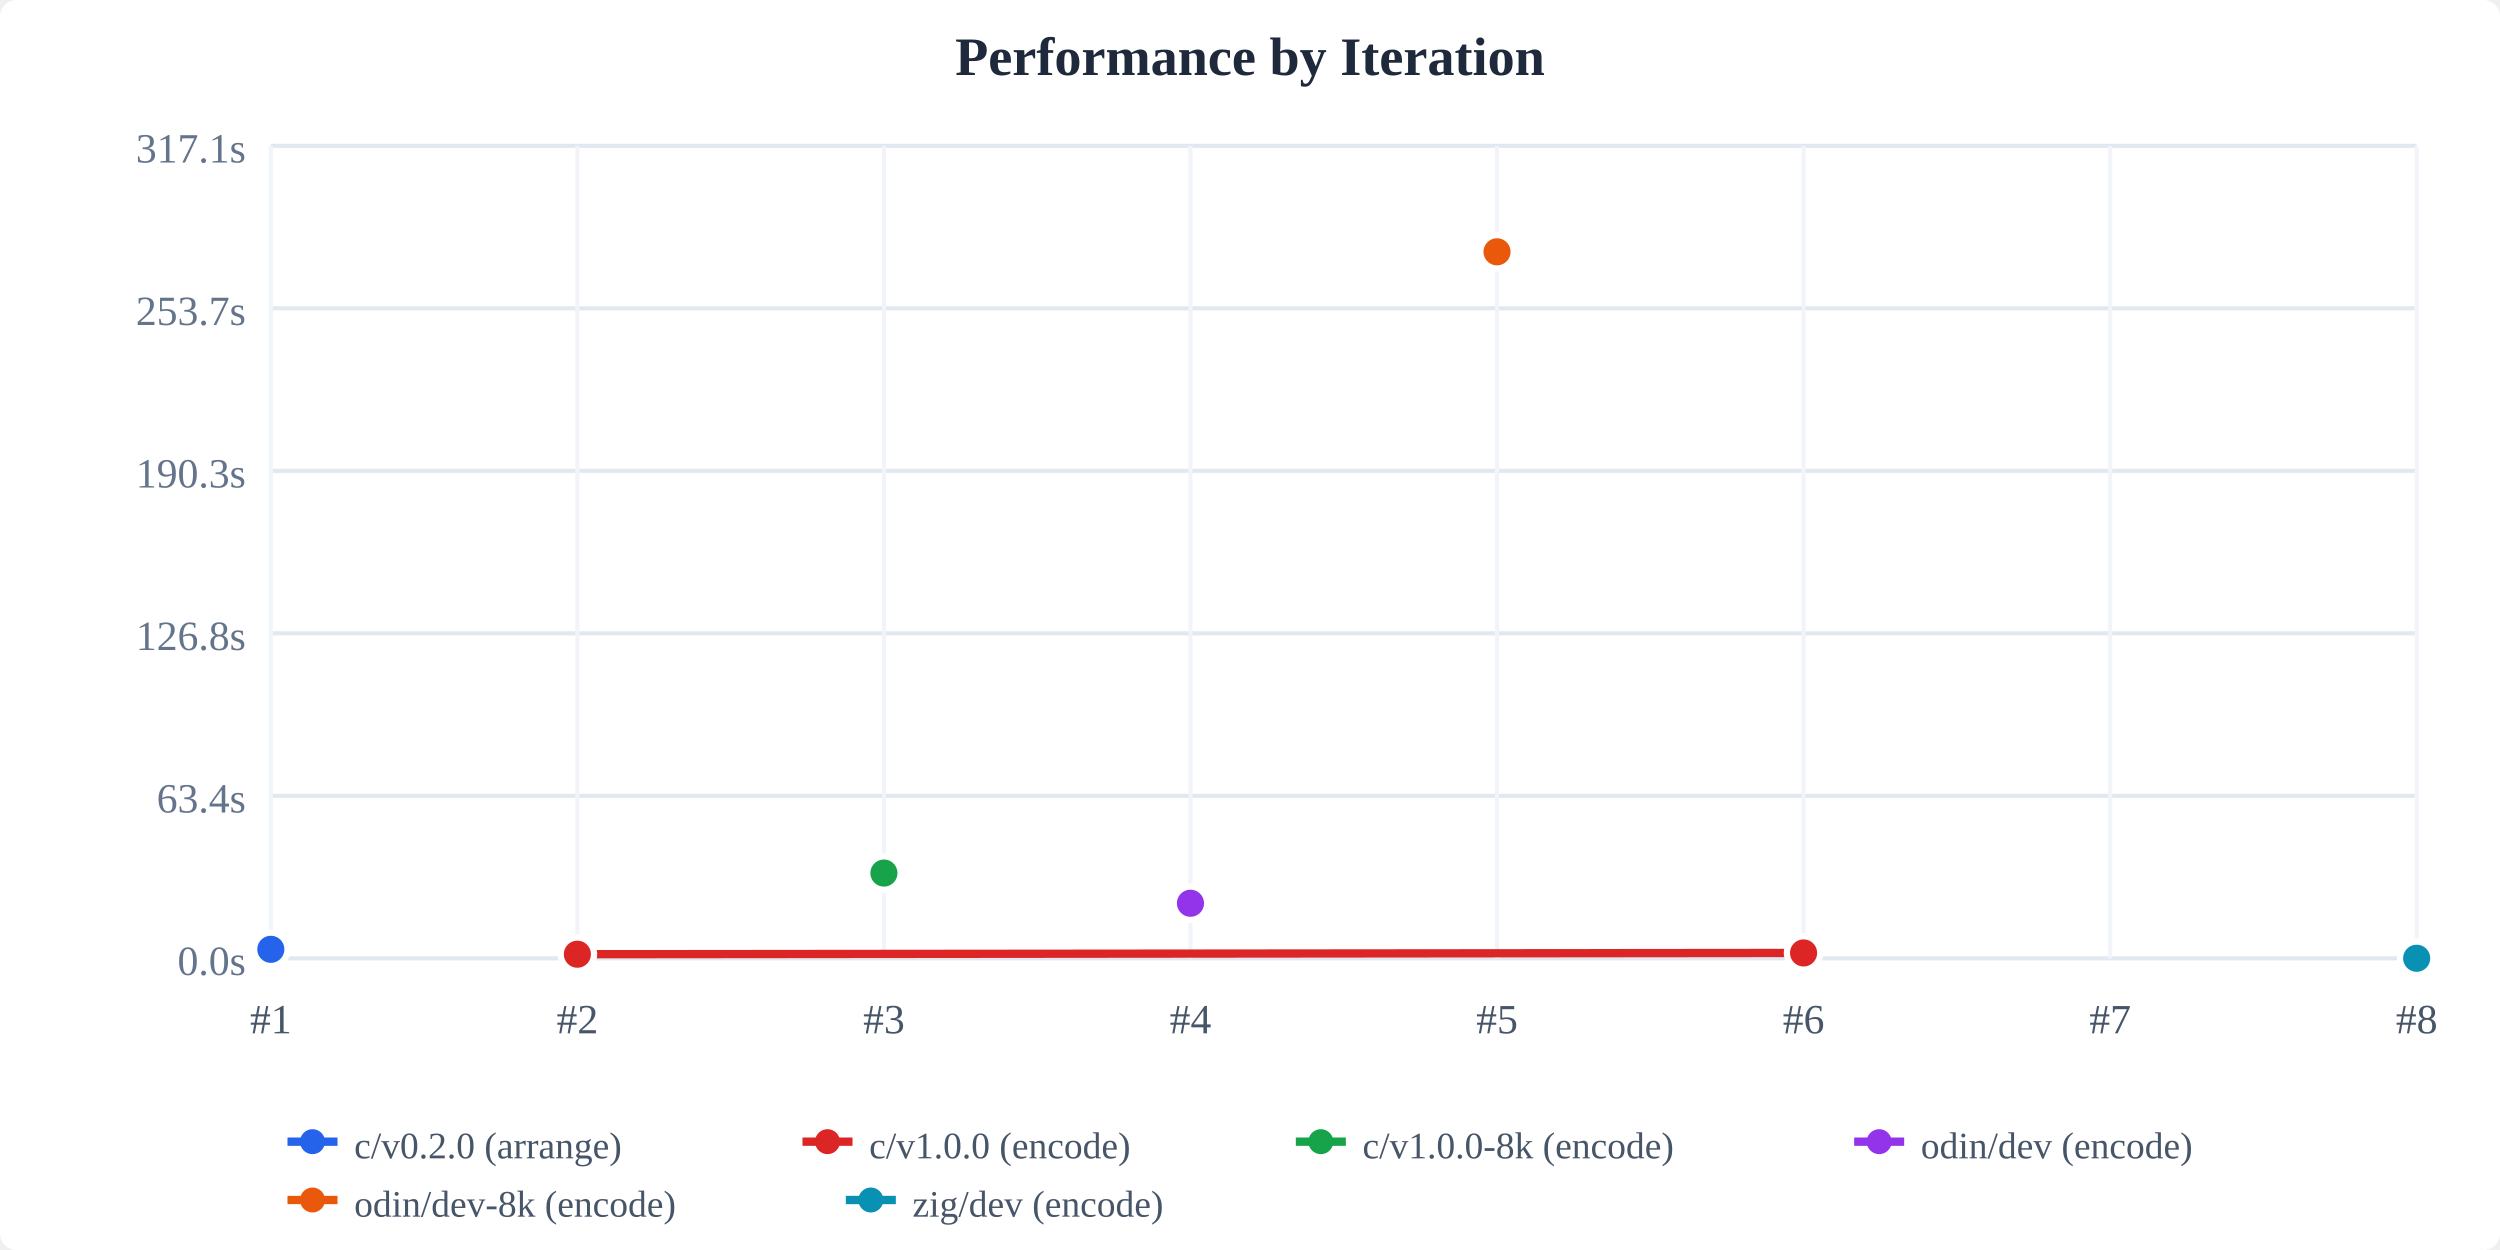
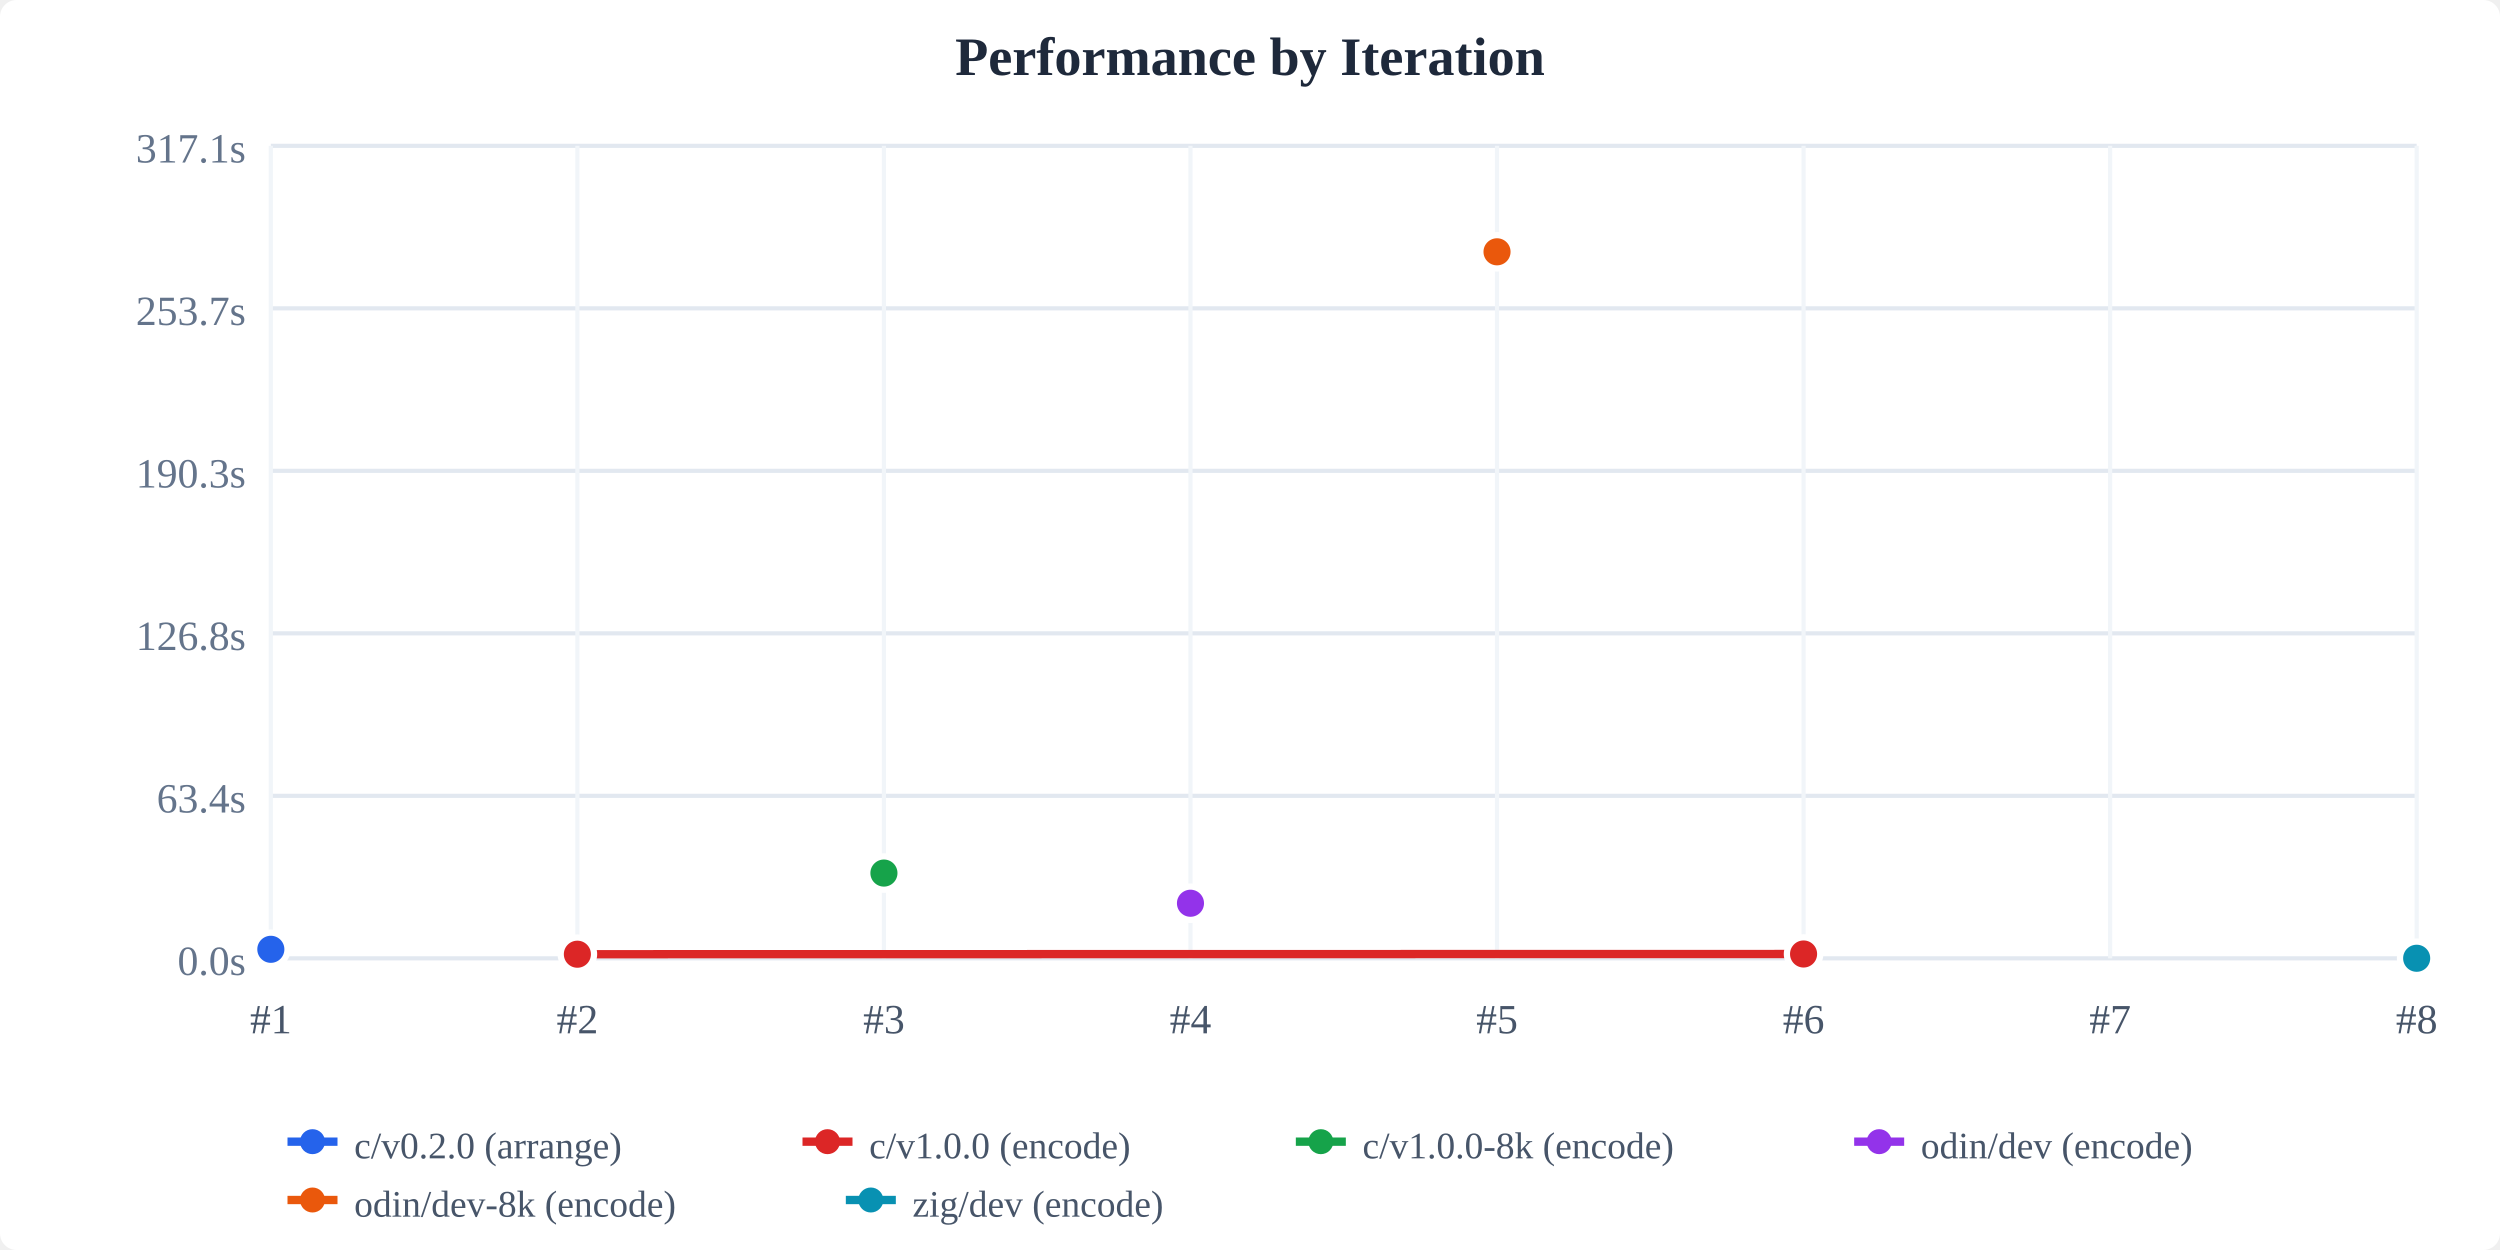
<svg xmlns="http://www.w3.org/2000/svg" width="600" height="300" viewBox="0 0 600 300">
  <rect width="600" height="300" fill="white" rx="4" />
  <text x="300.0" y="18" text-anchor="middle" font-size="13" font-weight="600" fill="#1e293b">Performance by Iteration</text>
  <line x1="65" y1="230.0" x2="580" y2="230.0" stroke="#e2e8f0" stroke-width="1" />
  <text x="59" y="234.0" text-anchor="end" font-size="10" fill="#64748b">0.0s</text>
  <line x1="65" y1="191.0" x2="580" y2="191.0" stroke="#e2e8f0" stroke-width="1" />
  <text x="59" y="195.0" text-anchor="end" font-size="10" fill="#64748b">63.4s</text>
  <line x1="65" y1="152.0" x2="580" y2="152.0" stroke="#e2e8f0" stroke-width="1" />
  <text x="59" y="156.0" text-anchor="end" font-size="10" fill="#64748b">126.8s</text>
  <line x1="65" y1="113" x2="580" y2="113" stroke="#e2e8f0" stroke-width="1" />
  <text x="59" y="117" text-anchor="end" font-size="10" fill="#64748b">190.3s</text>
  <line x1="65" y1="74" x2="580" y2="74" stroke="#e2e8f0" stroke-width="1" />
  <text x="59" y="78" text-anchor="end" font-size="10" fill="#64748b">253.7s</text>
  <line x1="65" y1="35.0" x2="580" y2="35.0" stroke="#e2e8f0" stroke-width="1" />
  <text x="59" y="39.0" text-anchor="end" font-size="10" fill="#64748b">317.1s</text>
  <text x="65.0" y="248" text-anchor="middle" font-size="10" fill="#475569">#1</text>
  <line x1="65.0" y1="35" x2="65.0" y2="230" stroke="#f1f5f9" stroke-width="1" />
  <text x="138.571" y="248" text-anchor="middle" font-size="10" fill="#475569">#2</text>
  <line x1="138.571" y1="35" x2="138.571" y2="230" stroke="#f1f5f9" stroke-width="1" />
  <text x="212.143" y="248" text-anchor="middle" font-size="10" fill="#475569">#3</text>
  <line x1="212.143" y1="35" x2="212.143" y2="230" stroke="#f1f5f9" stroke-width="1" />
  <text x="285.714" y="248" text-anchor="middle" font-size="10" fill="#475569">#4</text>
  <line x1="285.714" y1="35" x2="285.714" y2="230" stroke="#f1f5f9" stroke-width="1" />
  <text x="359.286" y="248" text-anchor="middle" font-size="10" fill="#475569">#5</text>
  <line x1="359.286" y1="35" x2="359.286" y2="230" stroke="#f1f5f9" stroke-width="1" />
  <text x="432.857" y="248" text-anchor="middle" font-size="10" fill="#475569">#6</text>
  <line x1="432.857" y1="35" x2="432.857" y2="230" stroke="#f1f5f9" stroke-width="1" />
  <text x="506.429" y="248" text-anchor="middle" font-size="10" fill="#475569">#7</text>
  <line x1="506.429" y1="35" x2="506.429" y2="230" stroke="#f1f5f9" stroke-width="1" />
  <text x="580.0" y="248" text-anchor="middle" font-size="10" fill="#475569">#8</text>
  <line x1="580.0" y1="35" x2="580.0" y2="230" stroke="#f1f5f9" stroke-width="1" />
  <circle cx="65.0" cy="227.834" r="4" fill="#2563eb" stroke="white" stroke-width="1.5" />
-   <line x1="138.571" y1="229.012" x2="432.857" y2="228.707" stroke="#dc2626" stroke-width="2" />
+   <line x1="138.571" y1="229.012" x2="432.857" y2="228.959" stroke="#dc2626" stroke-width="2" />
  <circle cx="138.571" cy="229.012" r="4" fill="#dc2626" stroke="white" stroke-width="1.5" />
-   <circle cx="432.857" cy="228.707" r="4" fill="#dc2626" stroke="white" stroke-width="1.5" />
+   <circle cx="432.857" cy="228.959" r="4" fill="#dc2626" stroke="white" stroke-width="1.5" />
  <circle cx="212.143" cy="209.537" r="4" fill="#16a34a" stroke="white" stroke-width="1.5" />
  <circle cx="285.714" cy="216.78" r="4" fill="#9333ea" stroke="white" stroke-width="1.5" />
  <circle cx="359.286" cy="60.435" r="4" fill="#ea580c" stroke="white" stroke-width="1.5" />
  <circle cx="580.0" cy="229.983" r="4" fill="#0891b2" stroke="white" stroke-width="1.5" />
  <line x1="69" y1="274" x2="81" y2="274" stroke="#2563eb" stroke-width="2" />
  <circle cx="75" cy="274" r="3" fill="#2563eb" />
  <text x="85" y="278" font-size="9" fill="#475569">c/v0.2.0 (arrange)</text>
  <line x1="192.6" y1="274" x2="204.6" y2="274" stroke="#dc2626" stroke-width="2" />
  <circle cx="198.6" cy="274" r="3" fill="#dc2626" />
  <text x="208.6" y="278" font-size="9" fill="#475569">c/v1.0.0 (encode)</text>
  <line x1="311.0" y1="274" x2="323.0" y2="274" stroke="#16a34a" stroke-width="2" />
  <circle cx="317.0" cy="274" r="3" fill="#16a34a" />
  <text x="327.0" y="278" font-size="9" fill="#475569">c/v1.0.0-8k (encode)</text>
  <line x1="445.0" y1="274" x2="457.0" y2="274" stroke="#9333ea" stroke-width="2" />
  <circle cx="451.0" cy="274" r="3" fill="#9333ea" />
  <text x="461.0" y="278" font-size="9" fill="#475569">odin/dev (encode)</text>
  <line x1="69" y1="288" x2="81" y2="288" stroke="#ea580c" stroke-width="2" />
  <circle cx="75" cy="288" r="3" fill="#ea580c" />
  <text x="85" y="292" font-size="9" fill="#475569">odin/dev-8k (encode)</text>
  <line x1="203.0" y1="288" x2="215.0" y2="288" stroke="#0891b2" stroke-width="2" />
  <circle cx="209.0" cy="288" r="3" fill="#0891b2" />
  <text x="219.0" y="292" font-size="9" fill="#475569">zig/dev (encode)</text>
</svg>
